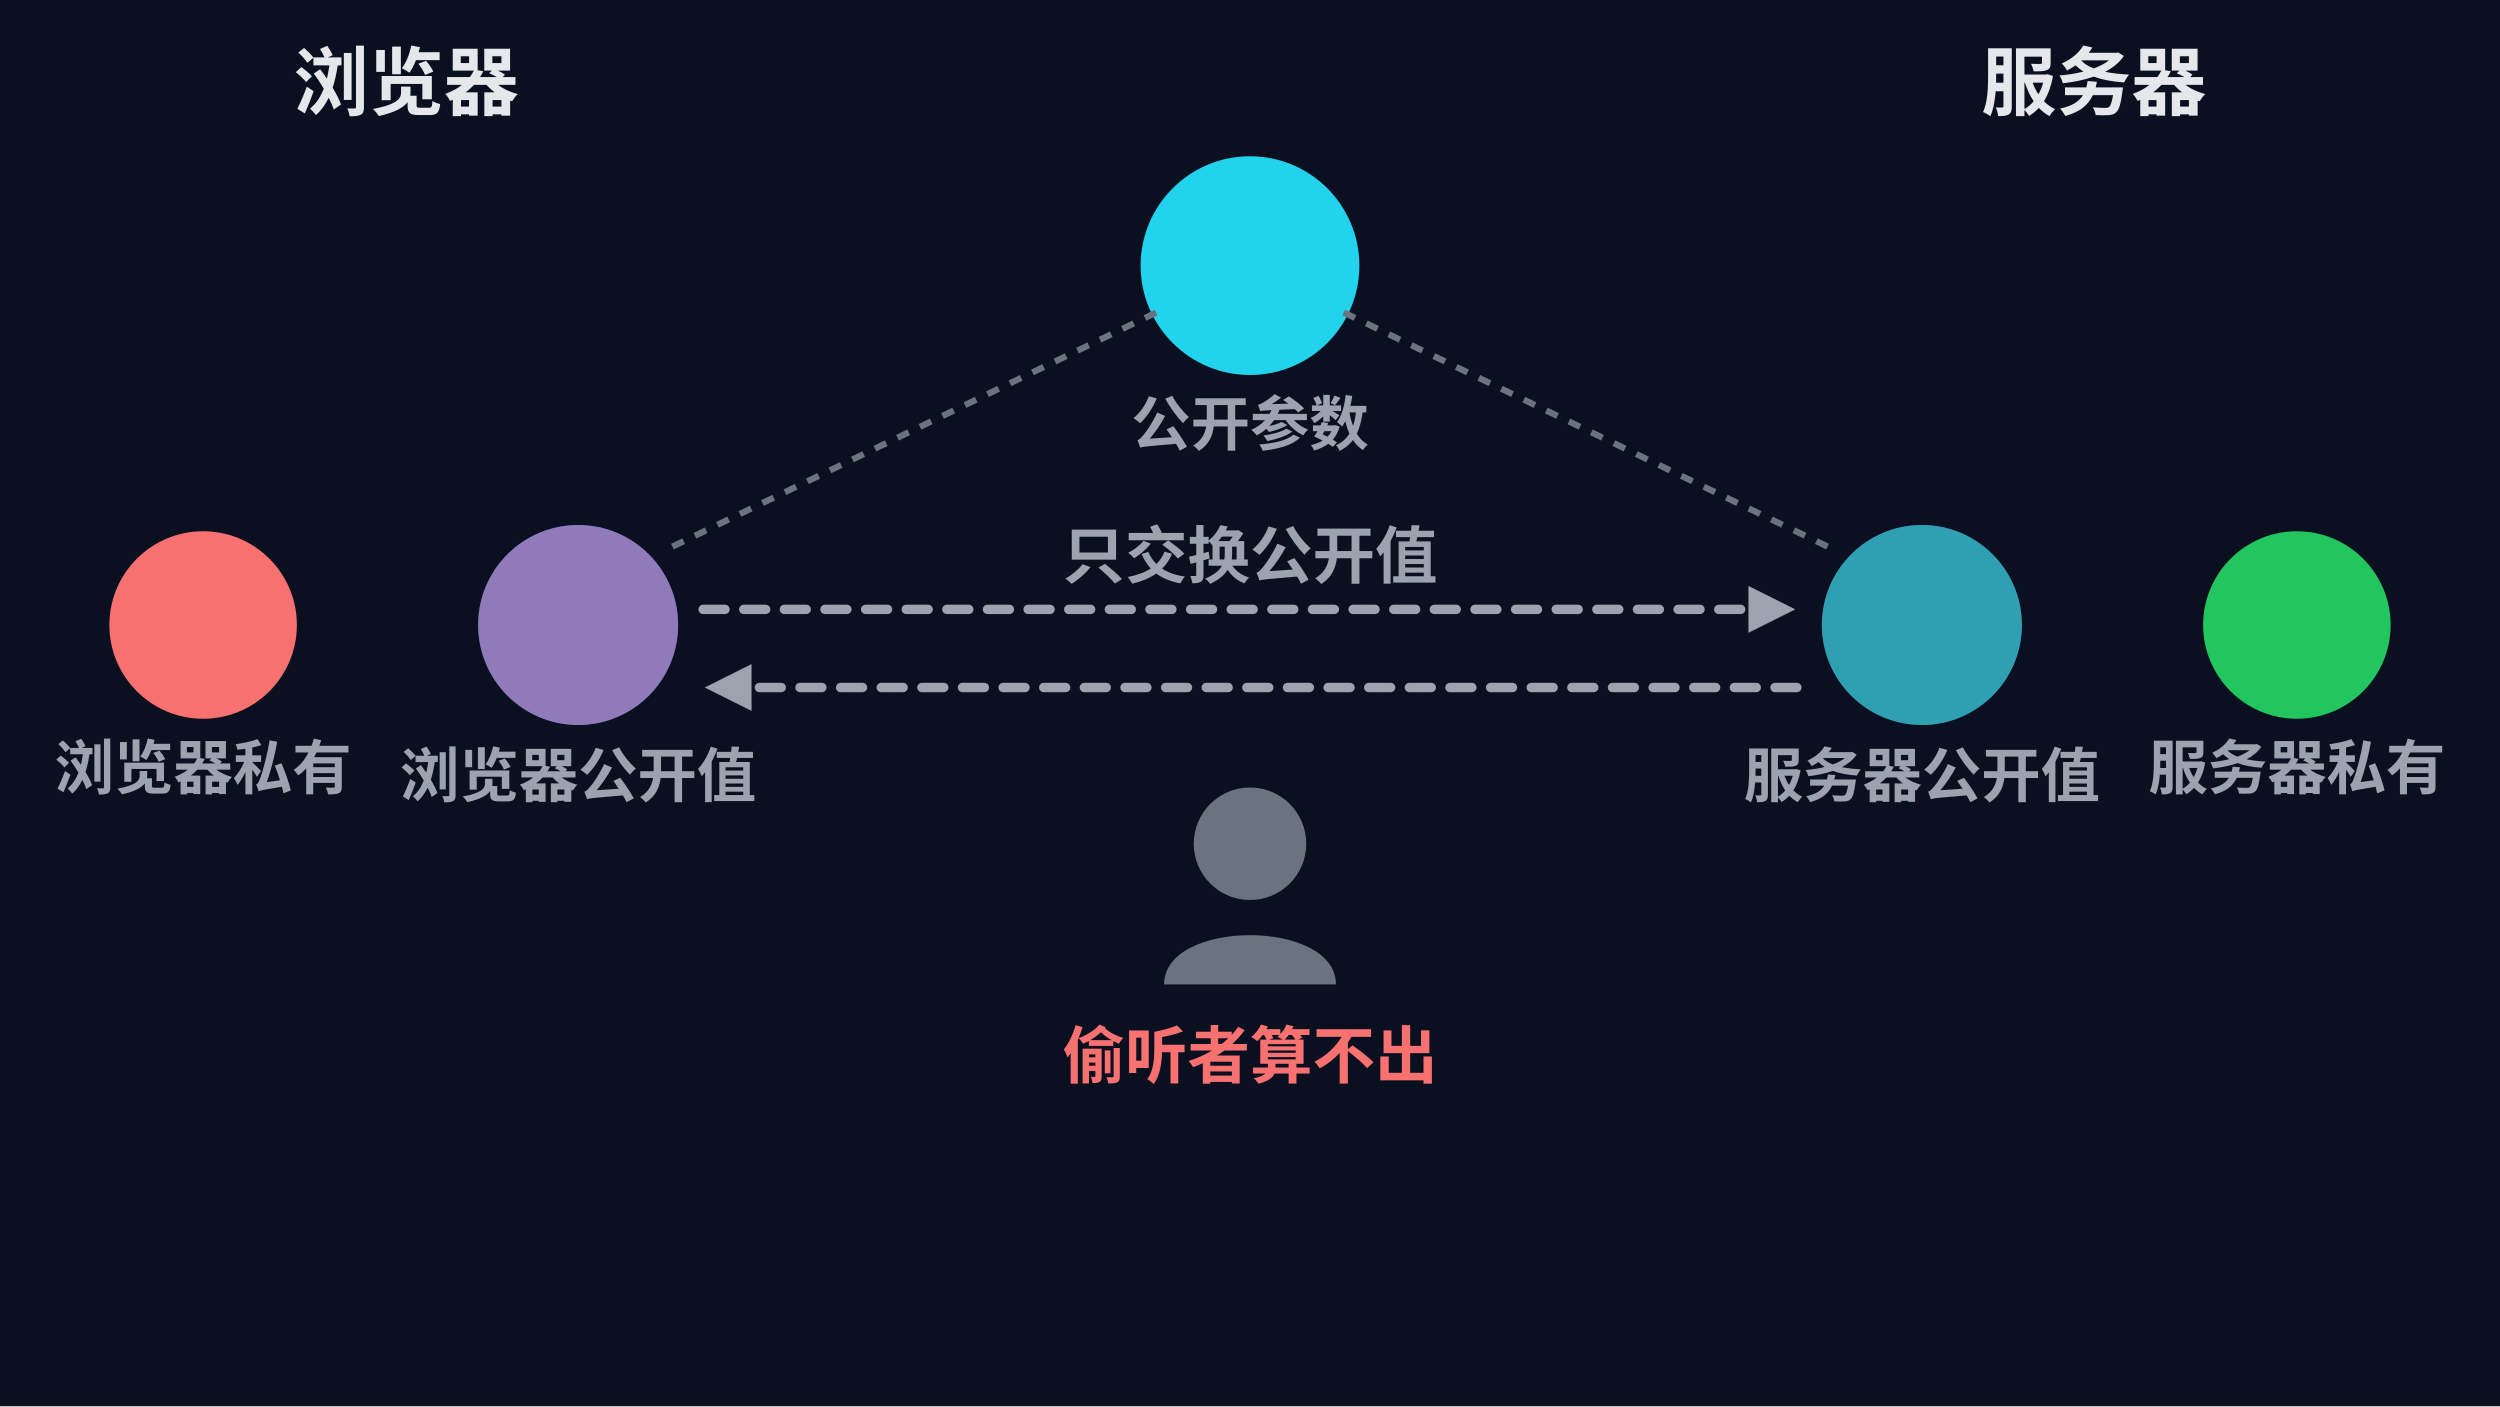
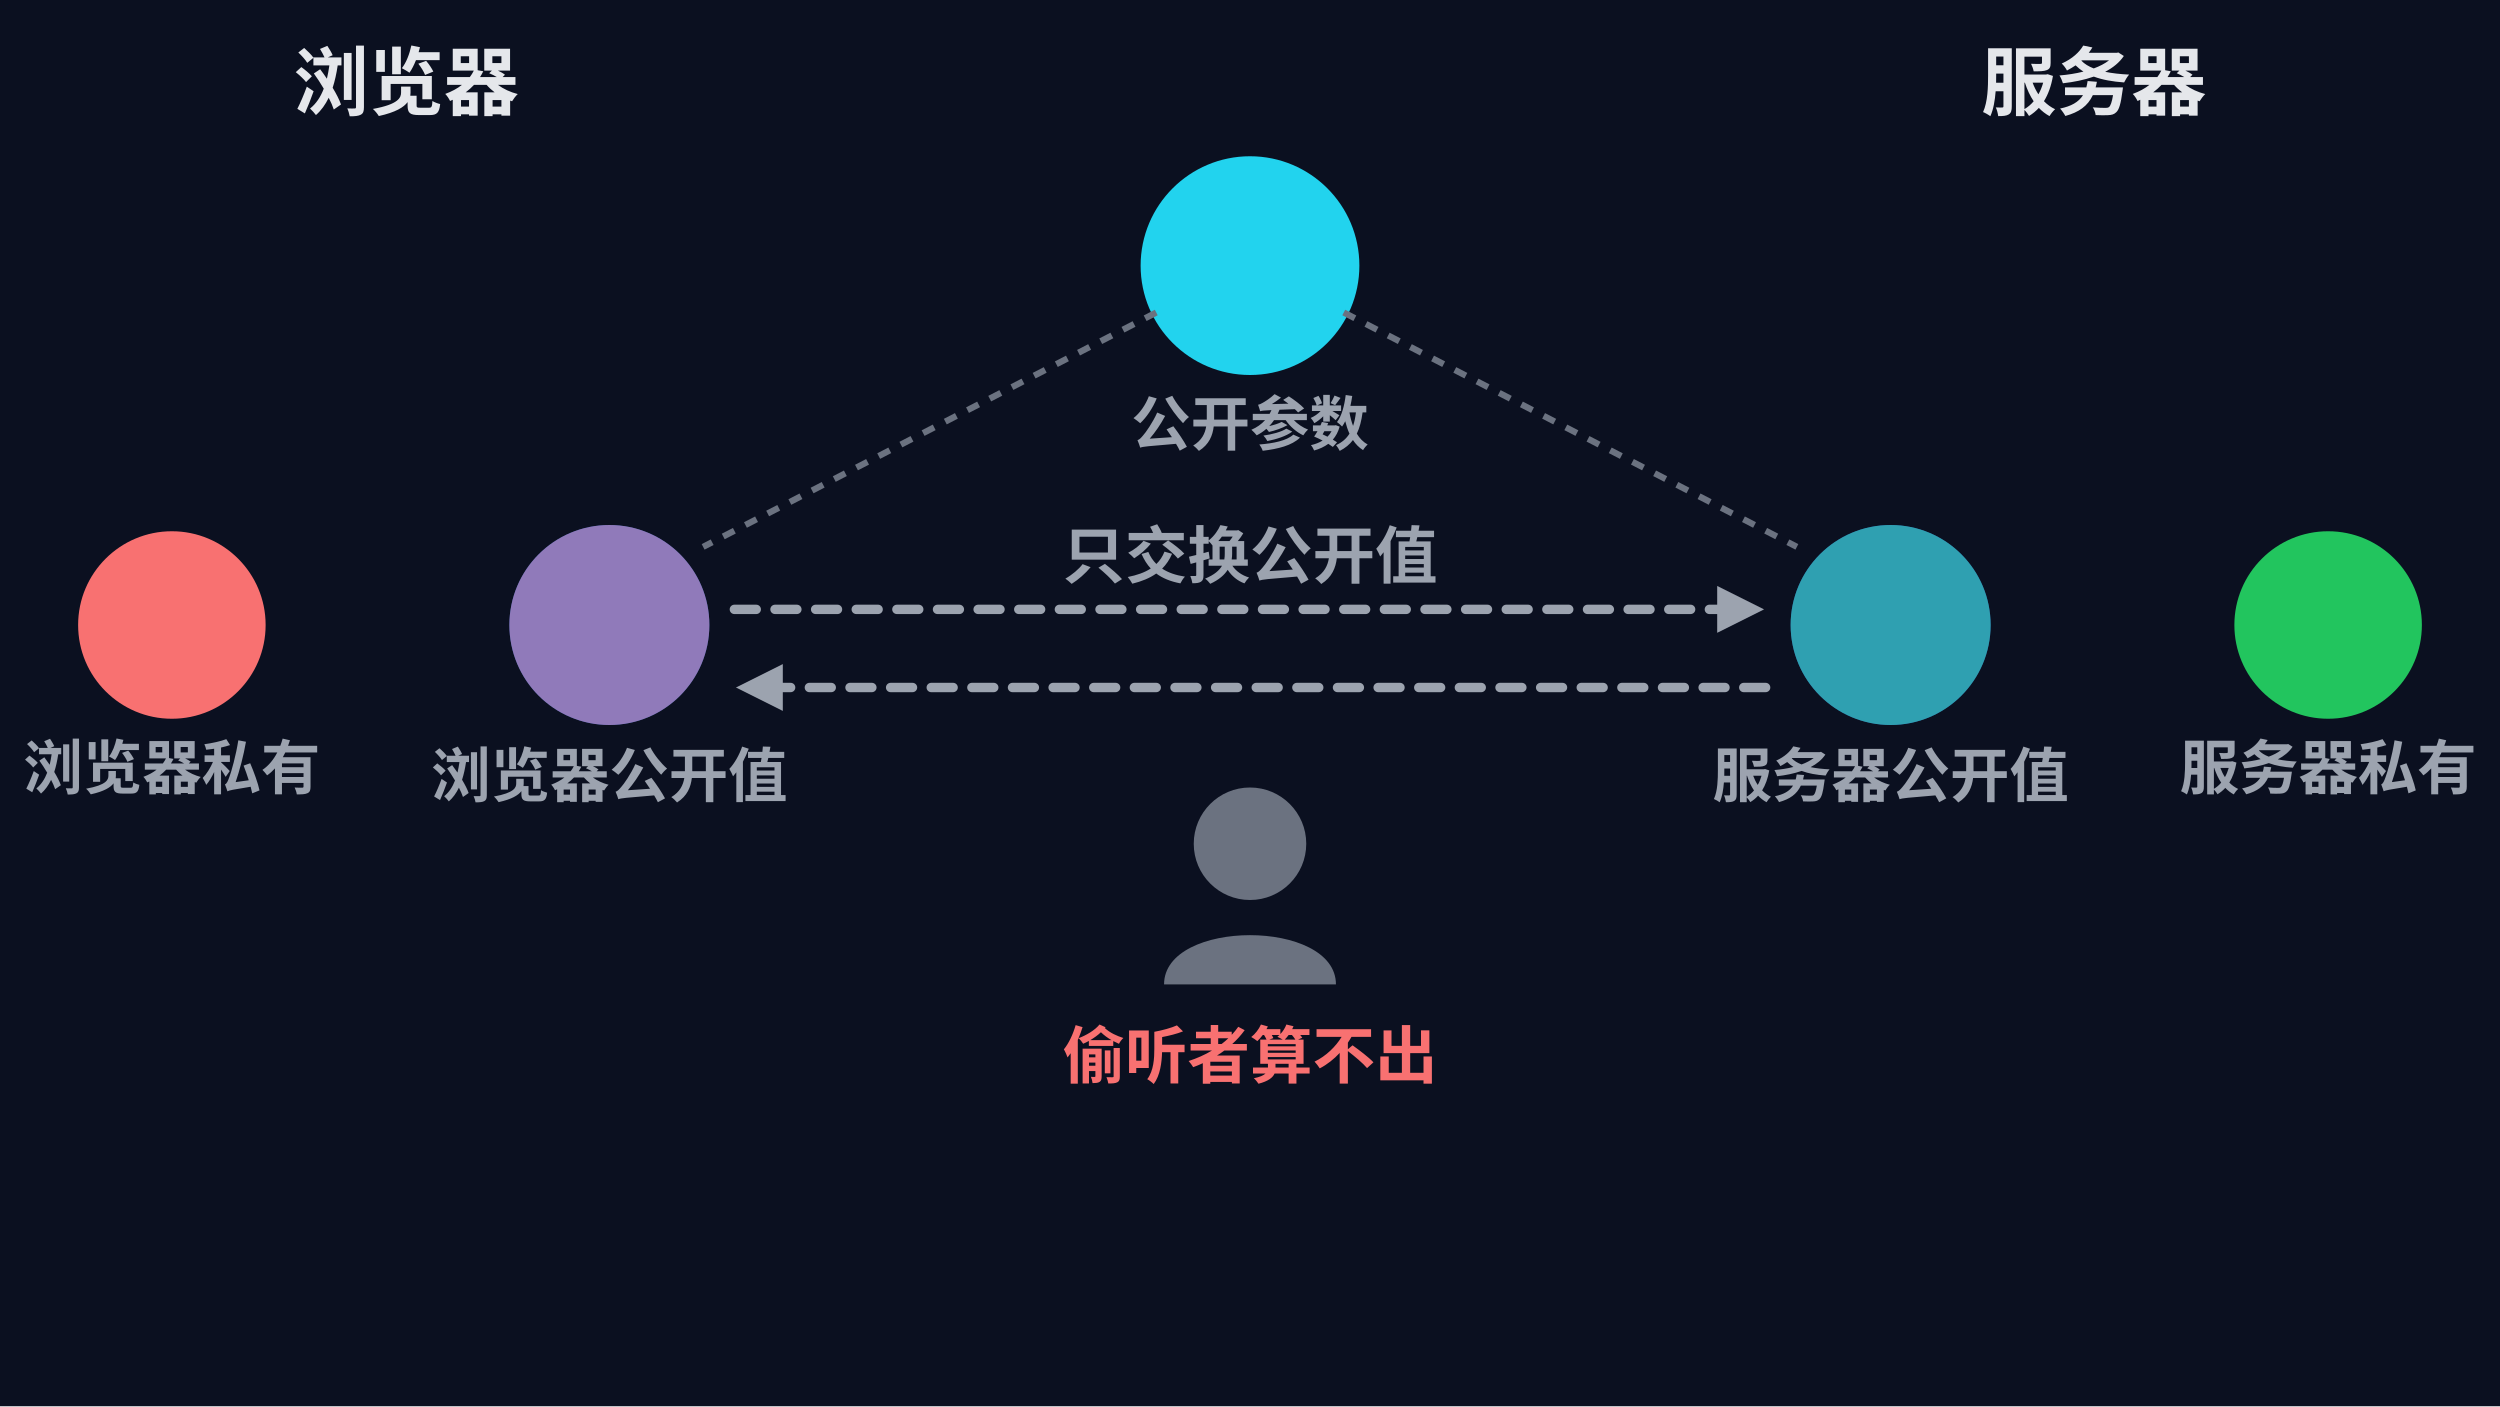
<svg xmlns="http://www.w3.org/2000/svg" viewBox="0 0 1600 900" width="1600" height="900">
  <rect width="1600" height="900" fill="#0B1020" />
  <defs>
    <marker id="ah" viewBox="0 0 10 10" refX="7" refY="5" markerWidth="5" markerHeight="5" orient="auto">
      <path d="M0 0 L10 5 L0 10z" fill="#9CA3AF" />
    </marker>
  </defs>
  <text x="260" y="70" text-anchor="middle" font-family="system-ui, -apple-system, 'PingFang SC', 'Noto Sans CJK SC', sans-serif" font-size="48" font-weight="600" fill="#E5E7EB">浏览器</text>
  <text x="1340" y="70" text-anchor="middle" font-family="system-ui, -apple-system, 'PingFang SC', 'Noto Sans CJK SC', sans-serif" font-size="48" font-weight="600" fill="#E5E7EB">服务器</text>
  <g id="shared-param">
    <circle id="param" cx="800" cy="170" r="70" fill="#22D3EE" />
    <text x="800" y="285" text-anchor="middle" font-family="system-ui, -apple-system, 'PingFang SC', 'Noto Sans CJK SC', sans-serif" font-size="38" font-weight="600" fill="#9CA3AF">公开参数</text>
  </g>
  <g id="left-secret">
-     <circle id="a-secret" cx="130" cy="400" r="60" fill="#F87171" />
-     <text x="130" y="505" text-anchor="middle" font-family="system-ui, -apple-system, 'PingFang SC', 'Noto Sans CJK SC', sans-serif" font-size="38" font-weight="600" fill="#9CA3AF">浏览器私有</text>
+     <circle id="a-secret" cx="110" cy="400" r="60" fill="#F87171" />
+     <text x="110" y="505" text-anchor="middle" font-family="system-ui, -apple-system, 'PingFang SC', 'Noto Sans CJK SC', sans-serif" font-size="38" font-weight="600" fill="#9CA3AF">浏览器私有</text>
  </g>
  <g id="right-secret">
-     <circle id="b-secret" cx="1470" cy="400" r="60" fill="#22C55E" />
-     <text x="1470" y="505" text-anchor="middle" font-family="system-ui, -apple-system, 'PingFang SC', 'Noto Sans CJK SC', sans-serif" font-size="38" font-weight="600" fill="#9CA3AF">服务器私有</text>
+     <circle id="b-secret" cx="1490" cy="400" r="60" fill="#22C55E" />
+     <text x="1490" y="505" text-anchor="middle" font-family="system-ui, -apple-system, 'PingFang SC', 'Noto Sans CJK SC', sans-serif" font-size="38" font-weight="600" fill="#9CA3AF">服务器私有</text>
  </g>
  <g id="mix" stroke="#6B7280" stroke-width="4" stroke-dasharray="8 8" fill="none">
-     <path d="M740 200 L430 350" />
-     <path d="M860 200 L1170 350" />
+     <path d="M740 200 L450 350" />
+     <path d="M860 200 L1150 350" />
  </g>
  <g id="left-public">
-     <circle id="a-pub" cx="370" cy="400" r="64" fill="#3B82F6" />
-     <circle cx="370" cy="400" r="64" fill="#F87171" opacity="0.45" />
-     <text x="370" y="510" text-anchor="middle" font-family="system-ui, -apple-system, 'PingFang SC', 'Noto Sans CJK SC', sans-serif" font-size="38" font-weight="600" fill="#9CA3AF">浏览器公开值</text>
+     <circle id="a-pub" cx="390" cy="400" r="64" fill="#3B82F6" />
+     <circle cx="390" cy="400" r="64" fill="#F87171" opacity="0.45" />
+     <text x="390" y="510" text-anchor="middle" font-family="system-ui, -apple-system, 'PingFang SC', 'Noto Sans CJK SC', sans-serif" font-size="38" font-weight="600" fill="#9CA3AF">浏览器公开值</text>
  </g>
  <g id="right-public">
-     <circle id="b-pub" cx="1230" cy="400" r="64" fill="#3B82F6" />
-     <circle cx="1230" cy="400" r="64" fill="#22C55E" opacity="0.45" />
-     <text x="1230" y="510" text-anchor="middle" font-family="system-ui, -apple-system, 'PingFang SC', 'Noto Sans CJK SC', sans-serif" font-size="38" font-weight="600" fill="#9CA3AF">服务器公开值</text>
+     <circle id="b-pub" cx="1210" cy="400" r="64" fill="#3B82F6" />
+     <circle cx="1210" cy="400" r="64" fill="#22C55E" opacity="0.45" />
+     <text x="1210" y="510" text-anchor="middle" font-family="system-ui, -apple-system, 'PingFang SC', 'Noto Sans CJK SC', sans-serif" font-size="38" font-weight="600" fill="#9CA3AF">服务器公开值</text>
  </g>
  <g id="exchange" stroke-dasharray="14 12">
-     <path d="M450 390 L1140 390" stroke="#9CA3AF" stroke-width="6" stroke-linecap="round" marker-end="url(#ah)" />
-     <path d="M1150 440 L460 440" stroke="#9CA3AF" stroke-width="6" stroke-linecap="round" marker-end="url(#ah)" />
+     <path d="M470 390 L1120 390" stroke="#9CA3AF" stroke-width="6" stroke-linecap="round" marker-end="url(#ah)" />
+     <path d="M1130 440 L480 440" stroke="#9CA3AF" stroke-width="6" stroke-linecap="round" marker-end="url(#ah)" />
  </g>
  <text x="800" y="370" text-anchor="middle" font-family="system-ui, -apple-system, 'PingFang SC', 'Noto Sans CJK SC', sans-serif" font-size="40" font-weight="600" fill="#9CA3AF">只交换公开值</text>
  <g id="eve">
    <circle cx="800" cy="540" r="36" fill="#6B7280" />
    <path d="M745 630 C745 588 855 588 855 630Z" fill="#6B7280" />
    <text x="800" y="690" text-anchor="middle" font-family="system-ui, -apple-system, 'PingFang SC', 'Noto Sans CJK SC', sans-serif" font-size="40" font-weight="600" fill="#F87171">偷听者算不出</text>
  </g>
</svg>
